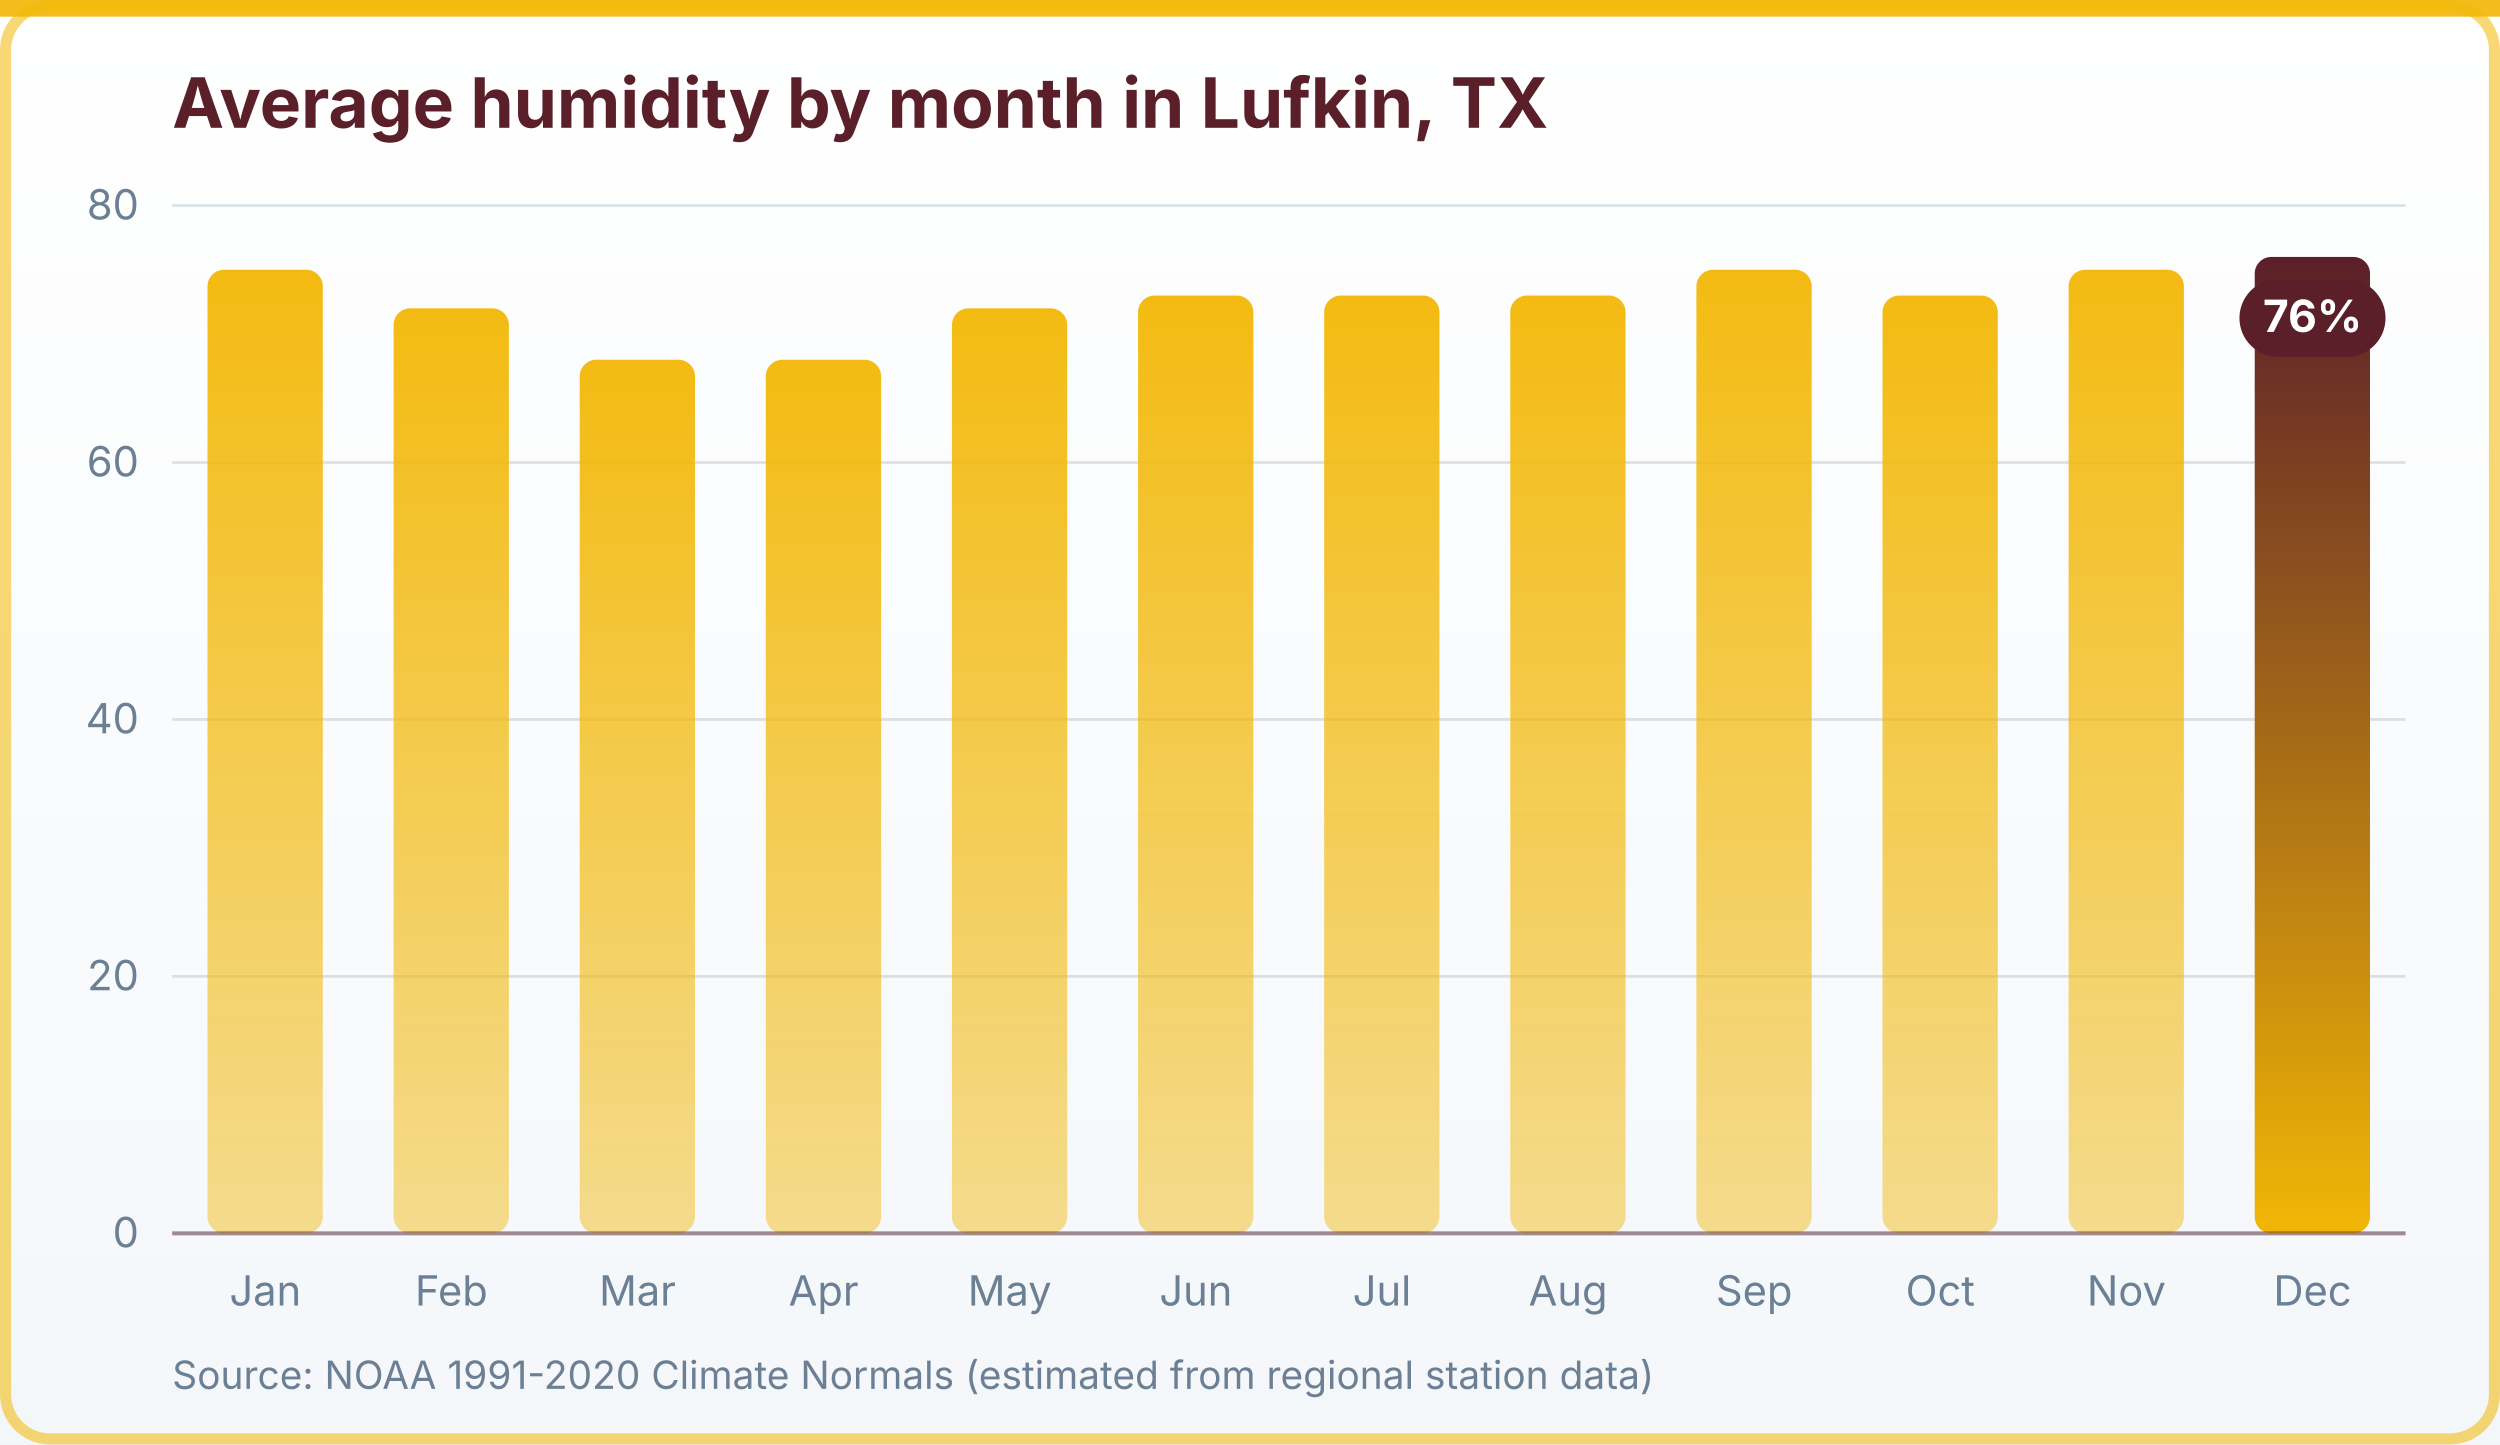
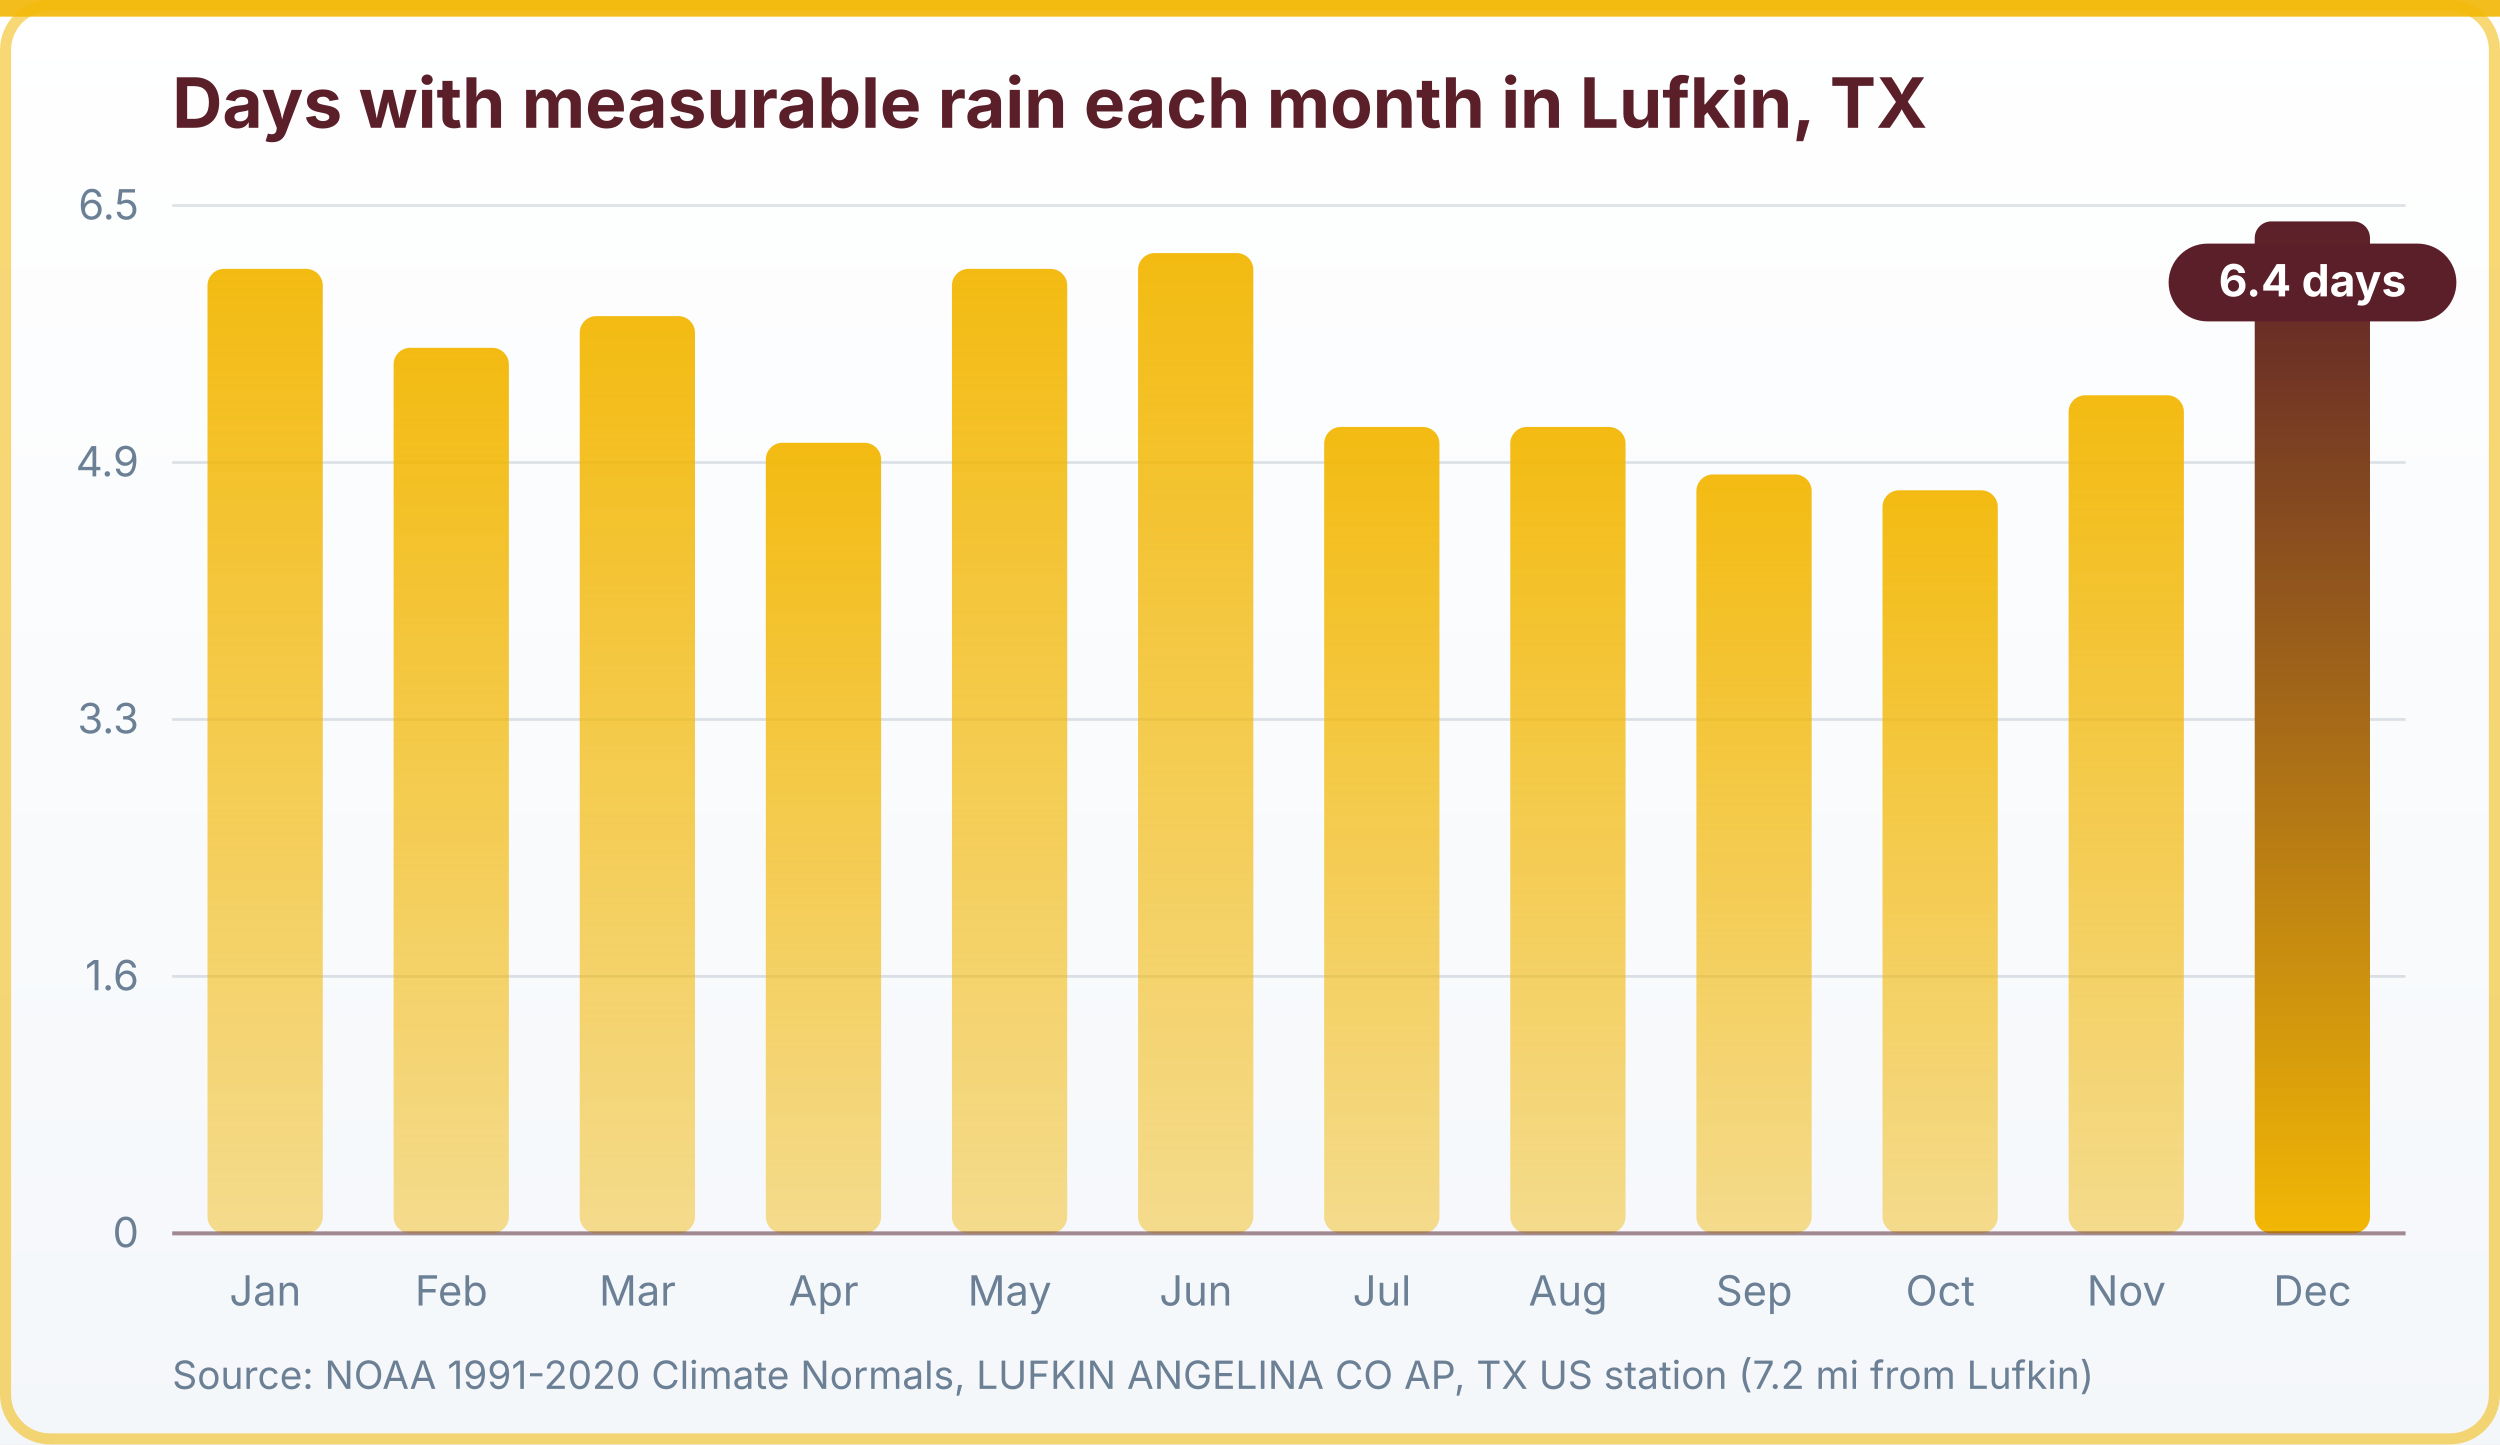
<svg xmlns="http://www.w3.org/2000/svg" viewBox="0 0 900 520" width="900" height="520" role="img">
  <defs>
    <linearGradient id="cbg" x1="0" y1="0" x2="0" y2="1">
      <stop offset="0" stop-color="#ffffff" />
      <stop offset="1" stop-color="#f4f7fa" />
    </linearGradient>
    <linearGradient id="barg" x1="0" y1="0" x2="0" y2="1">
      <stop offset="0" stop-color="#F2B705" stop-opacity=".95" />
      <stop offset="1" stop-color="#F2B705" stop-opacity=".45" />
    </linearGradient>
    <linearGradient id="barp" x1="0" y1="0" x2="0" y2="1">
      <stop offset="0" stop-color="#5B1F2A" />
      <stop offset="1" stop-color="#F2B705" />
    </linearGradient>
  </defs>
  <rect width="900" height="520" fill="url(#cbg)" />
  <rect x="0" y="0" width="900" height="6" fill="#F2B705" fill-opacity=".9" />
-   <text x="62" y="46" font-family="system-ui,-apple-system,Segoe UI,sans-serif" font-size="25" font-weight="700" fill="#5B1F2A">Average humidity by month in Lufkin, TX</text>
+   <text x="62" y="46" font-family="system-ui,-apple-system,Segoe UI,sans-serif" font-size="25" font-weight="700" fill="#5B1F2A">Days with measurable rain each month in Lufkin, TX</text>
  <line x1="62" y1="444" x2="866" y2="444" stroke="#6b7f95" stroke-opacity=".22" stroke-width="1" />
  <text x="50" y="449" text-anchor="end" font-family="system-ui,-apple-system,Segoe UI,sans-serif" font-size="15" fill="#6b7f95">0</text>
  <line x1="62" y1="351.5" x2="866" y2="351.5" stroke="#6b7f95" stroke-opacity=".22" stroke-width="1" />
-   <text x="50" y="356.5" text-anchor="end" font-family="system-ui,-apple-system,Segoe UI,sans-serif" font-size="15" fill="#6b7f95">20</text>
+   <text x="50" y="356.5" text-anchor="end" font-family="system-ui,-apple-system,Segoe UI,sans-serif" font-size="15" fill="#6b7f95">1.6</text>
  <line x1="62" y1="259" x2="866" y2="259" stroke="#6b7f95" stroke-opacity=".22" stroke-width="1" />
-   <text x="50" y="264" text-anchor="end" font-family="system-ui,-apple-system,Segoe UI,sans-serif" font-size="15" fill="#6b7f95">40</text>
+   <text x="50" y="264" text-anchor="end" font-family="system-ui,-apple-system,Segoe UI,sans-serif" font-size="15" fill="#6b7f95">3.3</text>
  <line x1="62" y1="166.5" x2="866" y2="166.5" stroke="#6b7f95" stroke-opacity=".22" stroke-width="1" />
-   <text x="50" y="171.5" text-anchor="end" font-family="system-ui,-apple-system,Segoe UI,sans-serif" font-size="15" fill="#6b7f95">60</text>
+   <text x="50" y="171.5" text-anchor="end" font-family="system-ui,-apple-system,Segoe UI,sans-serif" font-size="15" fill="#6b7f95">4.9</text>
  <line x1="62" y1="74" x2="866" y2="74" stroke="#6b7f95" stroke-opacity=".22" stroke-width="1" />
-   <text x="50" y="79" text-anchor="end" font-family="system-ui,-apple-system,Segoe UI,sans-serif" font-size="15" fill="#6b7f95">80</text>
-   <rect x="74.7" y="97.1" width="41.5" height="346.9" rx="6" fill="url(#barg)" />
+   <text x="50" y="79" text-anchor="end" font-family="system-ui,-apple-system,Segoe UI,sans-serif" font-size="15" fill="#6b7f95">6.5</text>
+   <rect x="74.7" y="96.8" width="41.5" height="347.2" rx="6" fill="url(#barg)" />
  <text x="95.5" y="470" text-anchor="middle" font-family="system-ui,-apple-system,Segoe UI,sans-serif" font-size="15" fill="#6b7f95">Jan</text>
-   <rect x="141.7" y="111" width="41.5" height="333" rx="6" fill="url(#barg)" />
+   <rect x="141.7" y="125.2" width="41.5" height="318.8" rx="6" fill="url(#barg)" />
  <text x="162.5" y="470" text-anchor="middle" font-family="system-ui,-apple-system,Segoe UI,sans-serif" font-size="15" fill="#6b7f95">Feb</text>
-   <rect x="208.7" y="129.5" width="41.5" height="314.5" rx="6" fill="url(#barg)" />
+   <rect x="208.7" y="113.8" width="41.5" height="330.2" rx="6" fill="url(#barg)" />
  <text x="229.5" y="470" text-anchor="middle" font-family="system-ui,-apple-system,Segoe UI,sans-serif" font-size="15" fill="#6b7f95">Mar</text>
-   <rect x="275.7" y="129.5" width="41.5" height="314.5" rx="6" fill="url(#barg)" />
+   <rect x="275.7" y="159.4" width="41.5" height="284.6" rx="6" fill="url(#barg)" />
  <text x="296.5" y="470" text-anchor="middle" font-family="system-ui,-apple-system,Segoe UI,sans-serif" font-size="15" fill="#6b7f95">Apr</text>
-   <rect x="342.7" y="111" width="41.5" height="333" rx="6" fill="url(#barg)" />
+   <rect x="342.7" y="96.8" width="41.5" height="347.2" rx="6" fill="url(#barg)" />
  <text x="363.5" y="470" text-anchor="middle" font-family="system-ui,-apple-system,Segoe UI,sans-serif" font-size="15" fill="#6b7f95">May</text>
-   <rect x="409.7" y="106.4" width="41.5" height="337.6" rx="6" fill="url(#barg)" />
+   <rect x="409.7" y="91.1" width="41.5" height="352.9" rx="6" fill="url(#barg)" />
  <text x="430.5" y="470" text-anchor="middle" font-family="system-ui,-apple-system,Segoe UI,sans-serif" font-size="15" fill="#6b7f95">Jun</text>
-   <rect x="476.7" y="106.4" width="41.5" height="337.6" rx="6" fill="url(#barg)" />
+   <rect x="476.7" y="153.7" width="41.5" height="290.3" rx="6" fill="url(#barg)" />
  <text x="497.5" y="470" text-anchor="middle" font-family="system-ui,-apple-system,Segoe UI,sans-serif" font-size="15" fill="#6b7f95">Jul</text>
-   <rect x="543.7" y="106.4" width="41.5" height="337.6" rx="6" fill="url(#barg)" />
+   <rect x="543.7" y="153.7" width="41.5" height="290.3" rx="6" fill="url(#barg)" />
  <text x="564.5" y="470" text-anchor="middle" font-family="system-ui,-apple-system,Segoe UI,sans-serif" font-size="15" fill="#6b7f95">Aug</text>
-   <rect x="610.7" y="97.1" width="41.5" height="346.9" rx="6" fill="url(#barg)" />
+   <rect x="610.7" y="170.8" width="41.5" height="273.2" rx="6" fill="url(#barg)" />
  <text x="631.5" y="470" text-anchor="middle" font-family="system-ui,-apple-system,Segoe UI,sans-serif" font-size="15" fill="#6b7f95">Sep</text>
-   <rect x="677.7" y="106.4" width="41.5" height="337.6" rx="6" fill="url(#barg)" />
+   <rect x="677.7" y="176.5" width="41.5" height="267.5" rx="6" fill="url(#barg)" />
  <text x="698.5" y="470" text-anchor="middle" font-family="system-ui,-apple-system,Segoe UI,sans-serif" font-size="15" fill="#6b7f95">Oct</text>
-   <rect x="744.7" y="97.1" width="41.5" height="346.9" rx="6" fill="url(#barg)" />
+   <rect x="744.7" y="142.3" width="41.5" height="301.7" rx="6" fill="url(#barg)" />
  <text x="765.5" y="470" text-anchor="middle" font-family="system-ui,-apple-system,Segoe UI,sans-serif" font-size="15" fill="#6b7f95">Nov</text>
-   <rect x="811.7" y="92.5" width="41.5" height="351.5" rx="6" fill="url(#barp)" />
+   <rect x="811.7" y="79.7" width="41.5" height="364.3" rx="6" fill="url(#barp)" />
  <text x="832.5" y="470" text-anchor="middle" font-family="system-ui,-apple-system,Segoe UI,sans-serif" font-size="15" fill="#6b7f95">Dec</text>
-   <rect x="806.2" y="100.5" width="52.6" height="28" rx="14" fill="#5B1F2A" />
-   <text x="832.5" y="119.5" text-anchor="middle" font-family="system-ui,-apple-system,Segoe UI,sans-serif" font-size="16" font-weight="700" fill="#ffffff">76%</text>
+   <rect x="780.7" y="87.7" width="103.6" height="28" rx="14" fill="#5B1F2A" />
+   <text x="832.5" y="106.7" text-anchor="middle" font-family="system-ui,-apple-system,Segoe UI,sans-serif" font-size="16" font-weight="700" fill="#ffffff">6.4 days</text>
  <line x1="62" y1="444" x2="866" y2="444" stroke="#5B1F2A" stroke-opacity=".45" stroke-width="1.5" />
-   <text x="62" y="500" font-family="system-ui,-apple-system,Segoe UI,sans-serif" font-size="14" fill="#6b7f95">Source: NOAA 1991-2020 Climate Normals (estimated from regional station data)</text>
+   <text x="62" y="500" font-family="system-ui,-apple-system,Segoe UI,sans-serif" font-size="14" fill="#6b7f95">Source: NOAA 1991-2020 Climate Normals, LUFKIN ANGELINA CO AP, TX US station (7.2 mi from Lufkin)</text>
  <rect x="2" y="2" width="896" height="516" rx="16" fill="none" stroke="#F2B705" stroke-opacity=".55" stroke-width="4" />
</svg>
